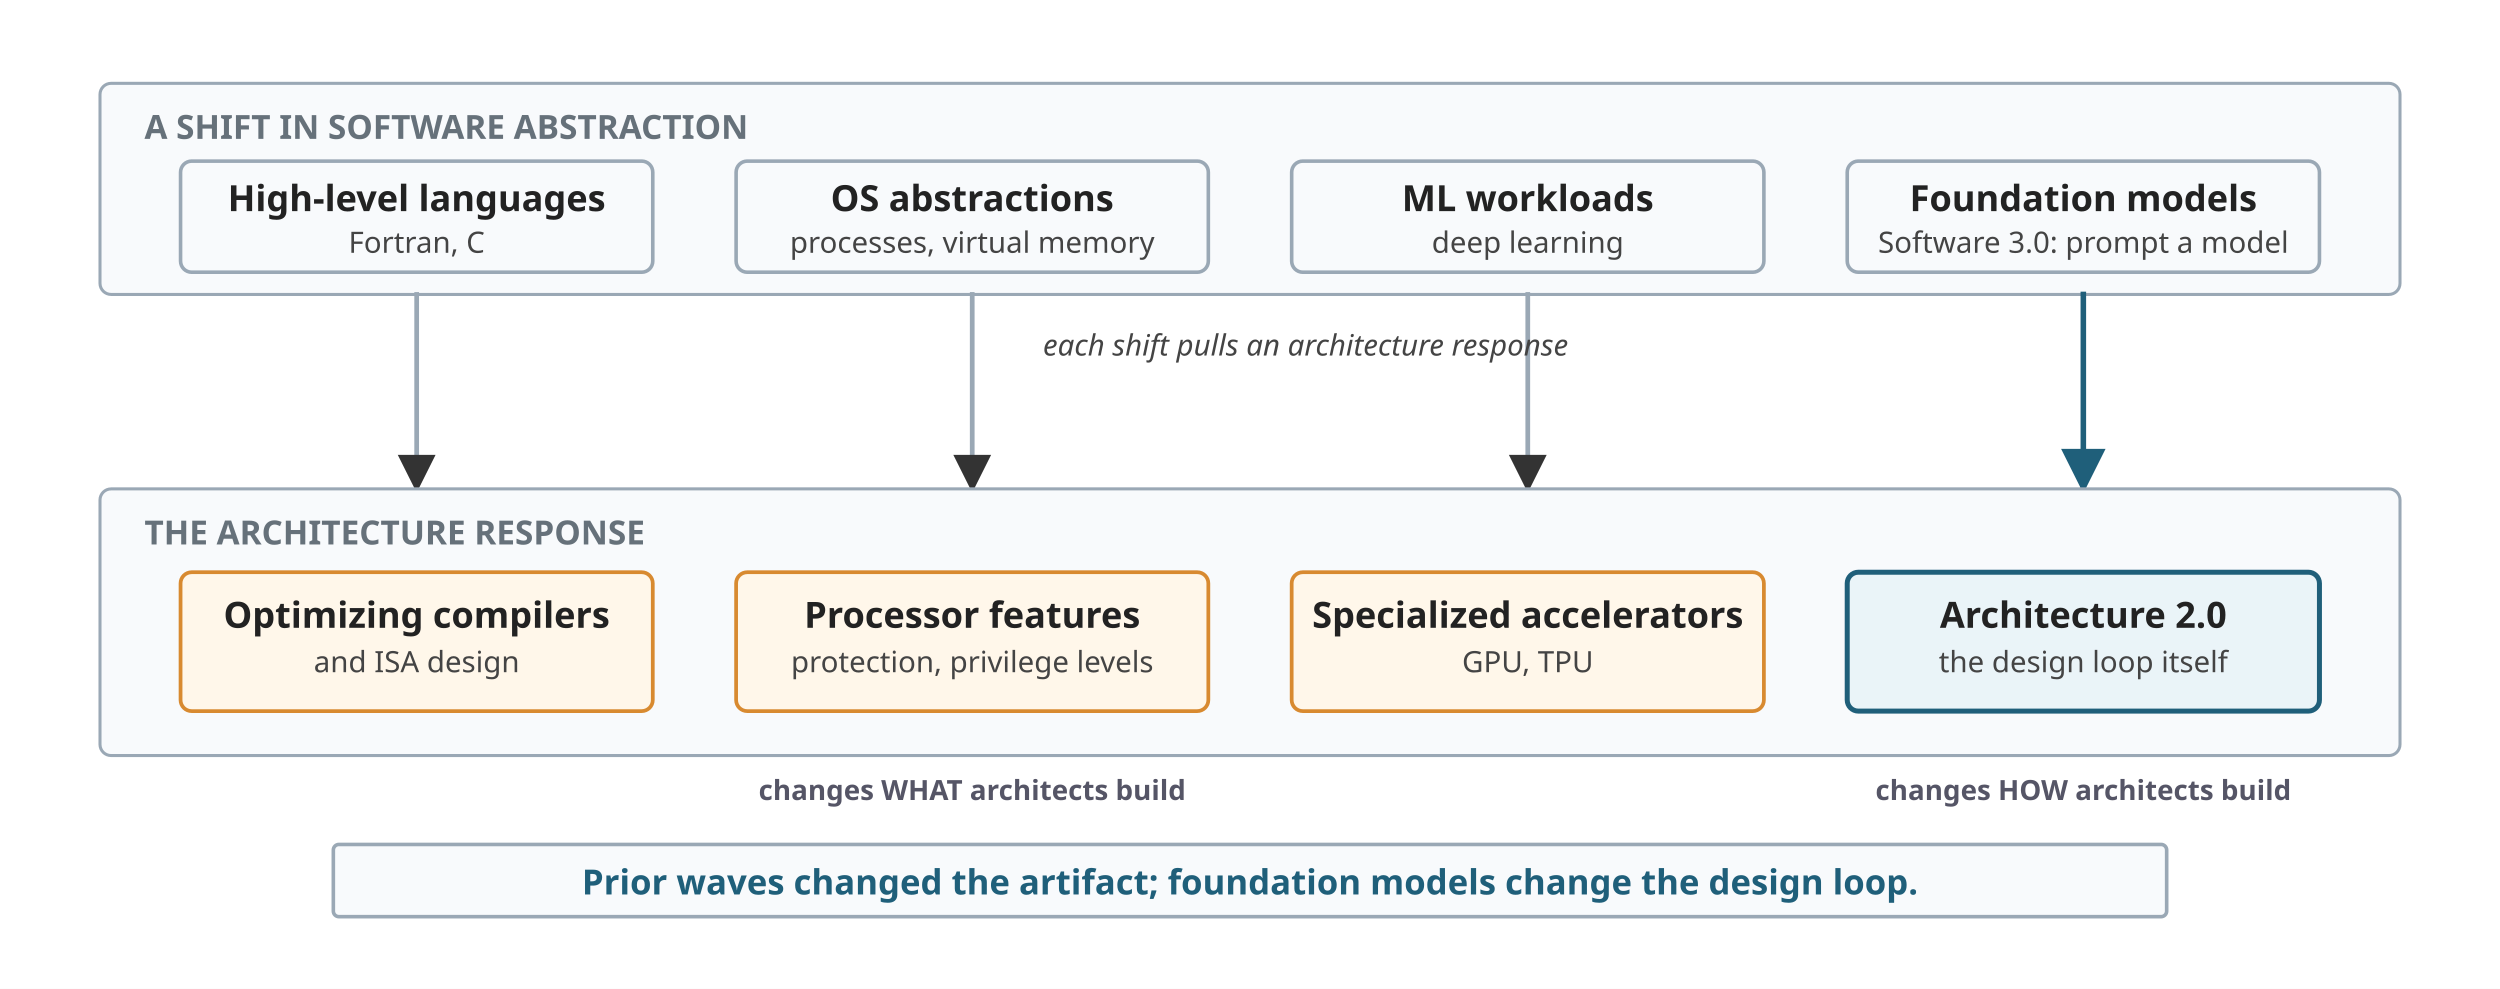
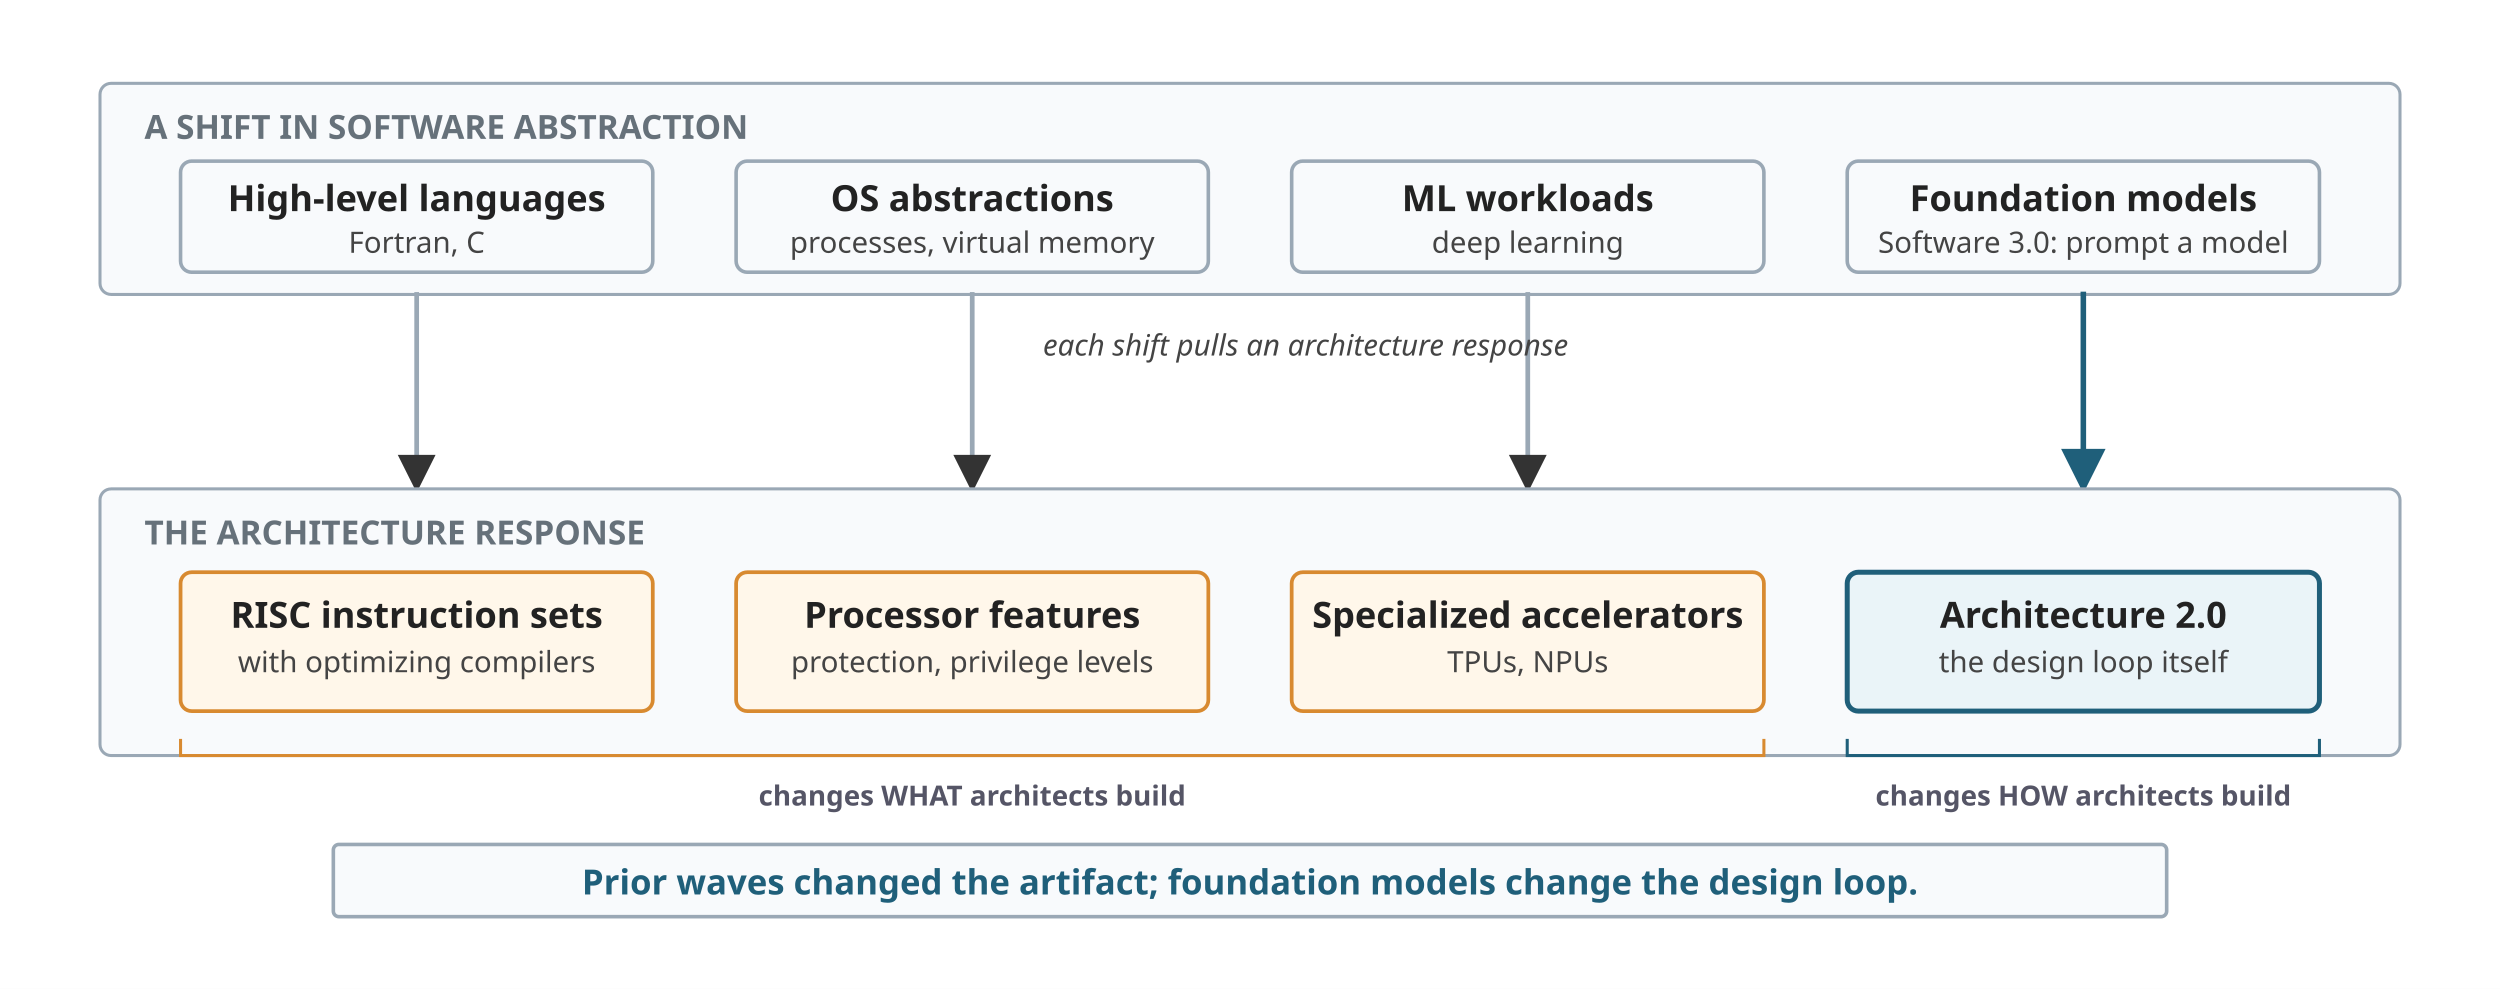
<svg xmlns="http://www.w3.org/2000/svg" viewBox="0 0 900 356" role="img">
  <defs>
    <marker id="arrow" viewBox="0 0 10 10" refX="9" refY="5" markerWidth="8" markerHeight="8" orient="auto">
      <path d="M 0 0 L 10 5 L 0 10 z" fill="#333333" />
    </marker>
    <marker id="arrow-teal" viewBox="0 0 10 10" refX="9" refY="5" markerWidth="8" markerHeight="8" orient="auto">
      <path d="M 0 0 L 10 5 L 0 10 z" fill="#1F5F7A" />
    </marker>
    <style>
      .font { font-family: sans-serif; }
      .row-label { font-size: 12px; font-weight: 700; fill: #66717A; }
      .label { font-size: 13px; font-weight: 700; fill: #222222; }
      .body { font-size: 10.6px; fill: #444444; }
      .micro { font-size: 10px; fill: #556; font-weight: 700; }
      .note { font-size: 12.5px; font-weight: 700; fill: #1F5F7A; }
      .panel { fill: #F8FAFC; stroke: #9AA8B5; stroke-width: 1.1; }
      .soft { fill: #F8FAFC; stroke: #9AA8B5; stroke-width: 1.3; }
      .artifact { fill: #FFF7EA; stroke: #D88A30; stroke-width: 1.35; }
      .loop { fill: #EAF4F8; stroke: #1F5F7A; stroke-width: 1.8; }
      .arrow { stroke: #333333; stroke-width: 1.7; fill: none; stroke-linecap: square; }
      .pull { stroke: #9AA8B5; stroke-width: 1.7; fill: none; stroke-linecap: square; }
      .pull-teal { stroke: #1F5F7A; stroke-width: 2; fill: none; stroke-linecap: square; }
      .takeaway { fill: #F8FAFC; stroke: #9AA8B5; stroke-width: 1.3; }
    </style>
  </defs>
  <rect width="900" height="356" fill="#FFFFFF" />
  <g class="font">
    <rect class="panel" x="36" y="30" width="828" height="76" rx="4" />
    <text class="row-label" x="52" y="50">A SHIFT IN SOFTWARE ABSTRACTION</text>
    <rect class="soft" x="65" y="58" width="170" height="40" rx="4" />
    <text class="label" x="150" y="76" text-anchor="middle">High-level languages</text>
    <text class="body" x="150" y="91" text-anchor="middle">Fortran, C</text>
    <rect class="soft" x="265" y="58" width="170" height="40" rx="4" />
    <text class="label" x="350" y="76" text-anchor="middle">OS abstractions</text>
    <text class="body" x="350" y="91" text-anchor="middle">processes, virtual memory</text>
    <rect class="soft" x="465" y="58" width="170" height="40" rx="4" />
    <text class="label" x="550" y="76" text-anchor="middle">ML workloads</text>
    <text class="body" x="550" y="91" text-anchor="middle">deep learning</text>
    <rect class="soft" x="665" y="58" width="170" height="40" rx="4" />
    <text class="label" x="750" y="76" text-anchor="middle">Foundation models</text>
    <text class="body" x="750" y="91" text-anchor="middle">Software 3.0: prompt a model</text>
    <line class="pull" x1="150" y1="106" x2="150" y2="176" marker-end="url(#arrow)" />
    <line class="pull" x1="350" y1="106" x2="350" y2="176" marker-end="url(#arrow)" />
    <line class="pull" x1="550" y1="106" x2="550" y2="176" marker-end="url(#arrow)" />
    <line class="pull-teal" x1="750" y1="106" x2="750" y2="176" marker-end="url(#arrow-teal)" />
    <text class="body" x="470" y="128" text-anchor="middle" fill="#66717A" font-style="italic">each shift pulls an architecture response</text>
    <rect class="panel" x="36" y="176" width="828" height="96" rx="4" />
    <text class="row-label" x="52" y="196">THE ARCHITECTURE RESPONSE</text>
    <rect class="artifact" x="65" y="206" width="170" height="50" rx="4" />
-     <text class="label" x="150" y="226" text-anchor="middle">Optimizing compilers</text>
-     <text class="body" x="150" y="242" text-anchor="middle">and ISA design</text>
+     <text class="label" x="150" y="226" text-anchor="middle">RISC instruction sets</text>
+     <text class="body" x="150" y="242" text-anchor="middle">with optimizing compilers</text>
    <rect class="artifact" x="265" y="206" width="170" height="50" rx="4" />
    <text class="label" x="350" y="226" text-anchor="middle">Processor features</text>
    <text class="body" x="350" y="242" text-anchor="middle">protection, privilege levels</text>
    <rect class="artifact" x="465" y="206" width="170" height="50" rx="4" />
    <text class="label" x="550" y="226" text-anchor="middle">Specialized accelerators</text>
-     <text class="body" x="550" y="242" text-anchor="middle">GPU, TPU</text>
+     <text class="body" x="550" y="242" text-anchor="middle">TPUs, NPUs</text>
    <rect class="loop" x="665" y="206" width="170" height="50" rx="4" />
    <text class="label" x="750" y="226" text-anchor="middle" fill="#1F5F7A">Architecture 2.0</text>
    <text class="body" x="750" y="242" text-anchor="middle">the design loop itself</text>
-     <text class="micro" x="350" y="288" text-anchor="middle" fill="#8A5A18">changes WHAT architects build</text>
-     <text class="micro" x="750" y="288" text-anchor="middle" fill="#1F5F7A">changes HOW architects build</text>
+     <path d="M 65 266 L 65 272 L 635 272 L 635 266" fill="none" stroke="#D88A30" stroke-width="1.1" />
+     <path d="M 665 266 L 665 272 L 835 272 L 835 266" fill="none" stroke="#1F5F7A" stroke-width="1.1" />
+     <text class="micro" x="350" y="290" text-anchor="middle" fill="#8A5A18">changes WHAT architects build</text>
+     <text class="micro" x="750" y="290" text-anchor="middle" fill="#1F5F7A">changes HOW architects build</text>
    <rect class="takeaway" x="120" y="304" width="660" height="26" rx="2" />
    <text class="note" x="450" y="322" text-anchor="middle">Prior waves changed the artifact; foundation models change the design loop.</text>
  </g>
</svg>
